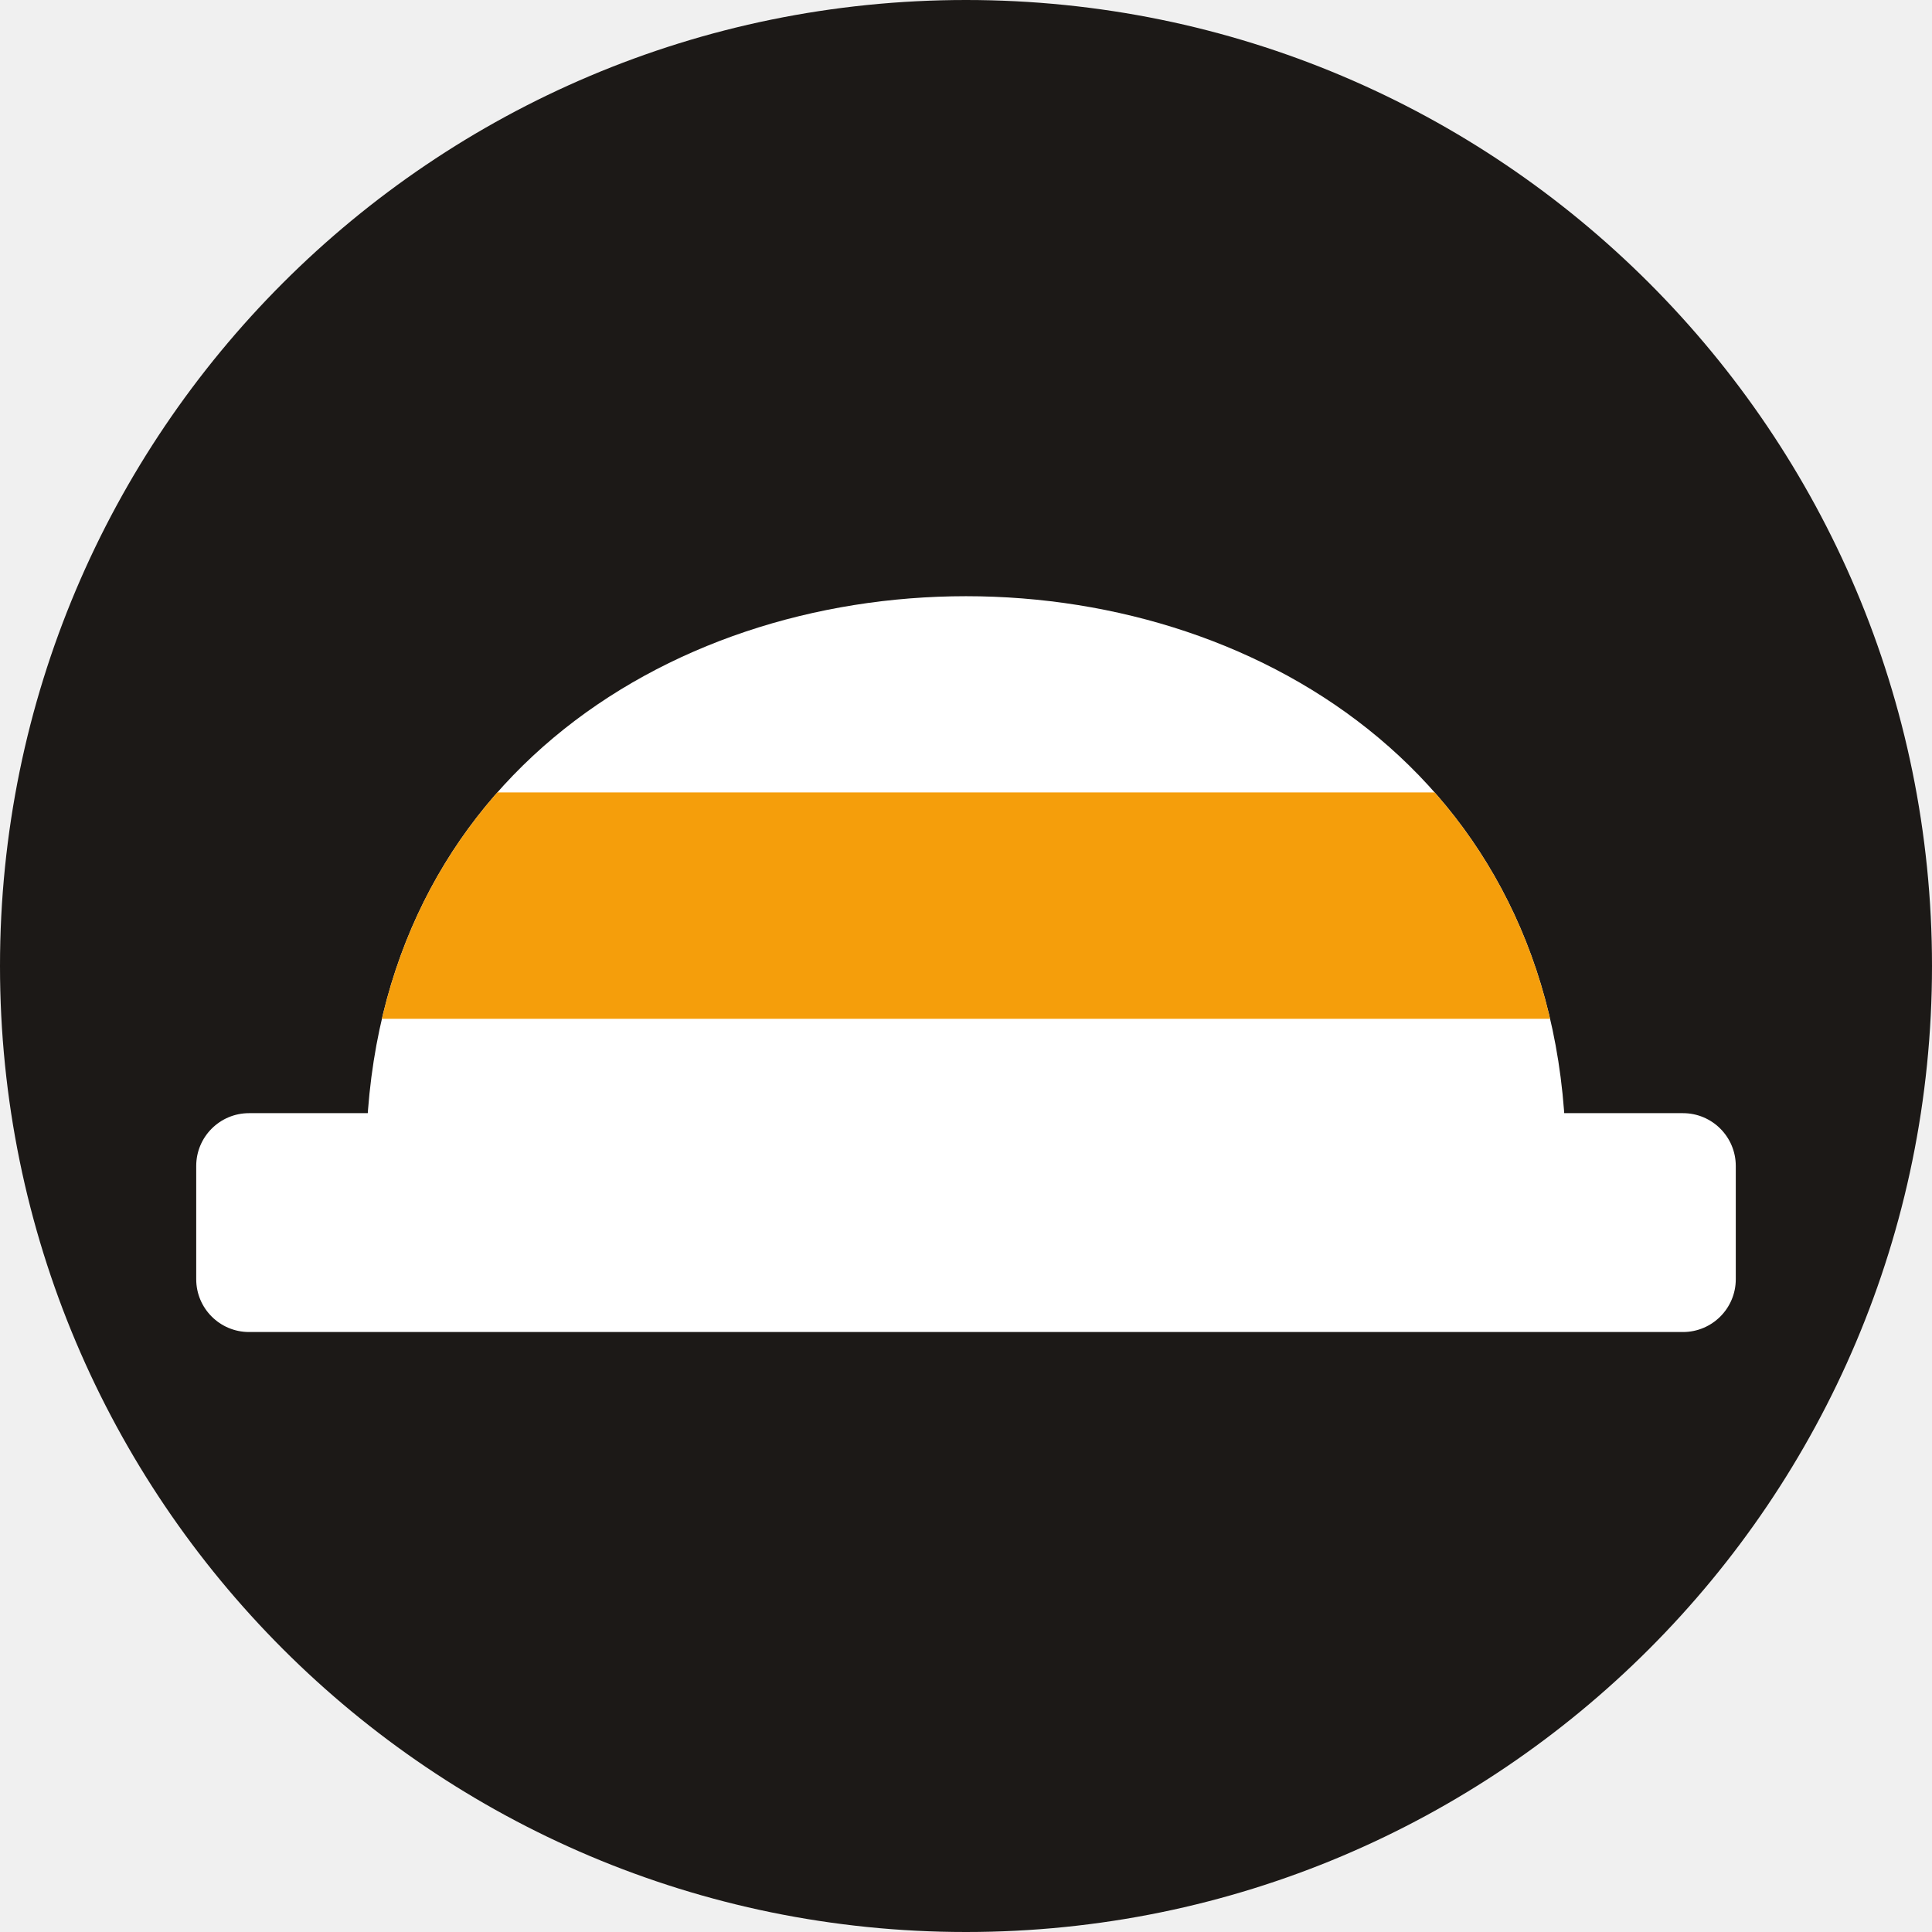
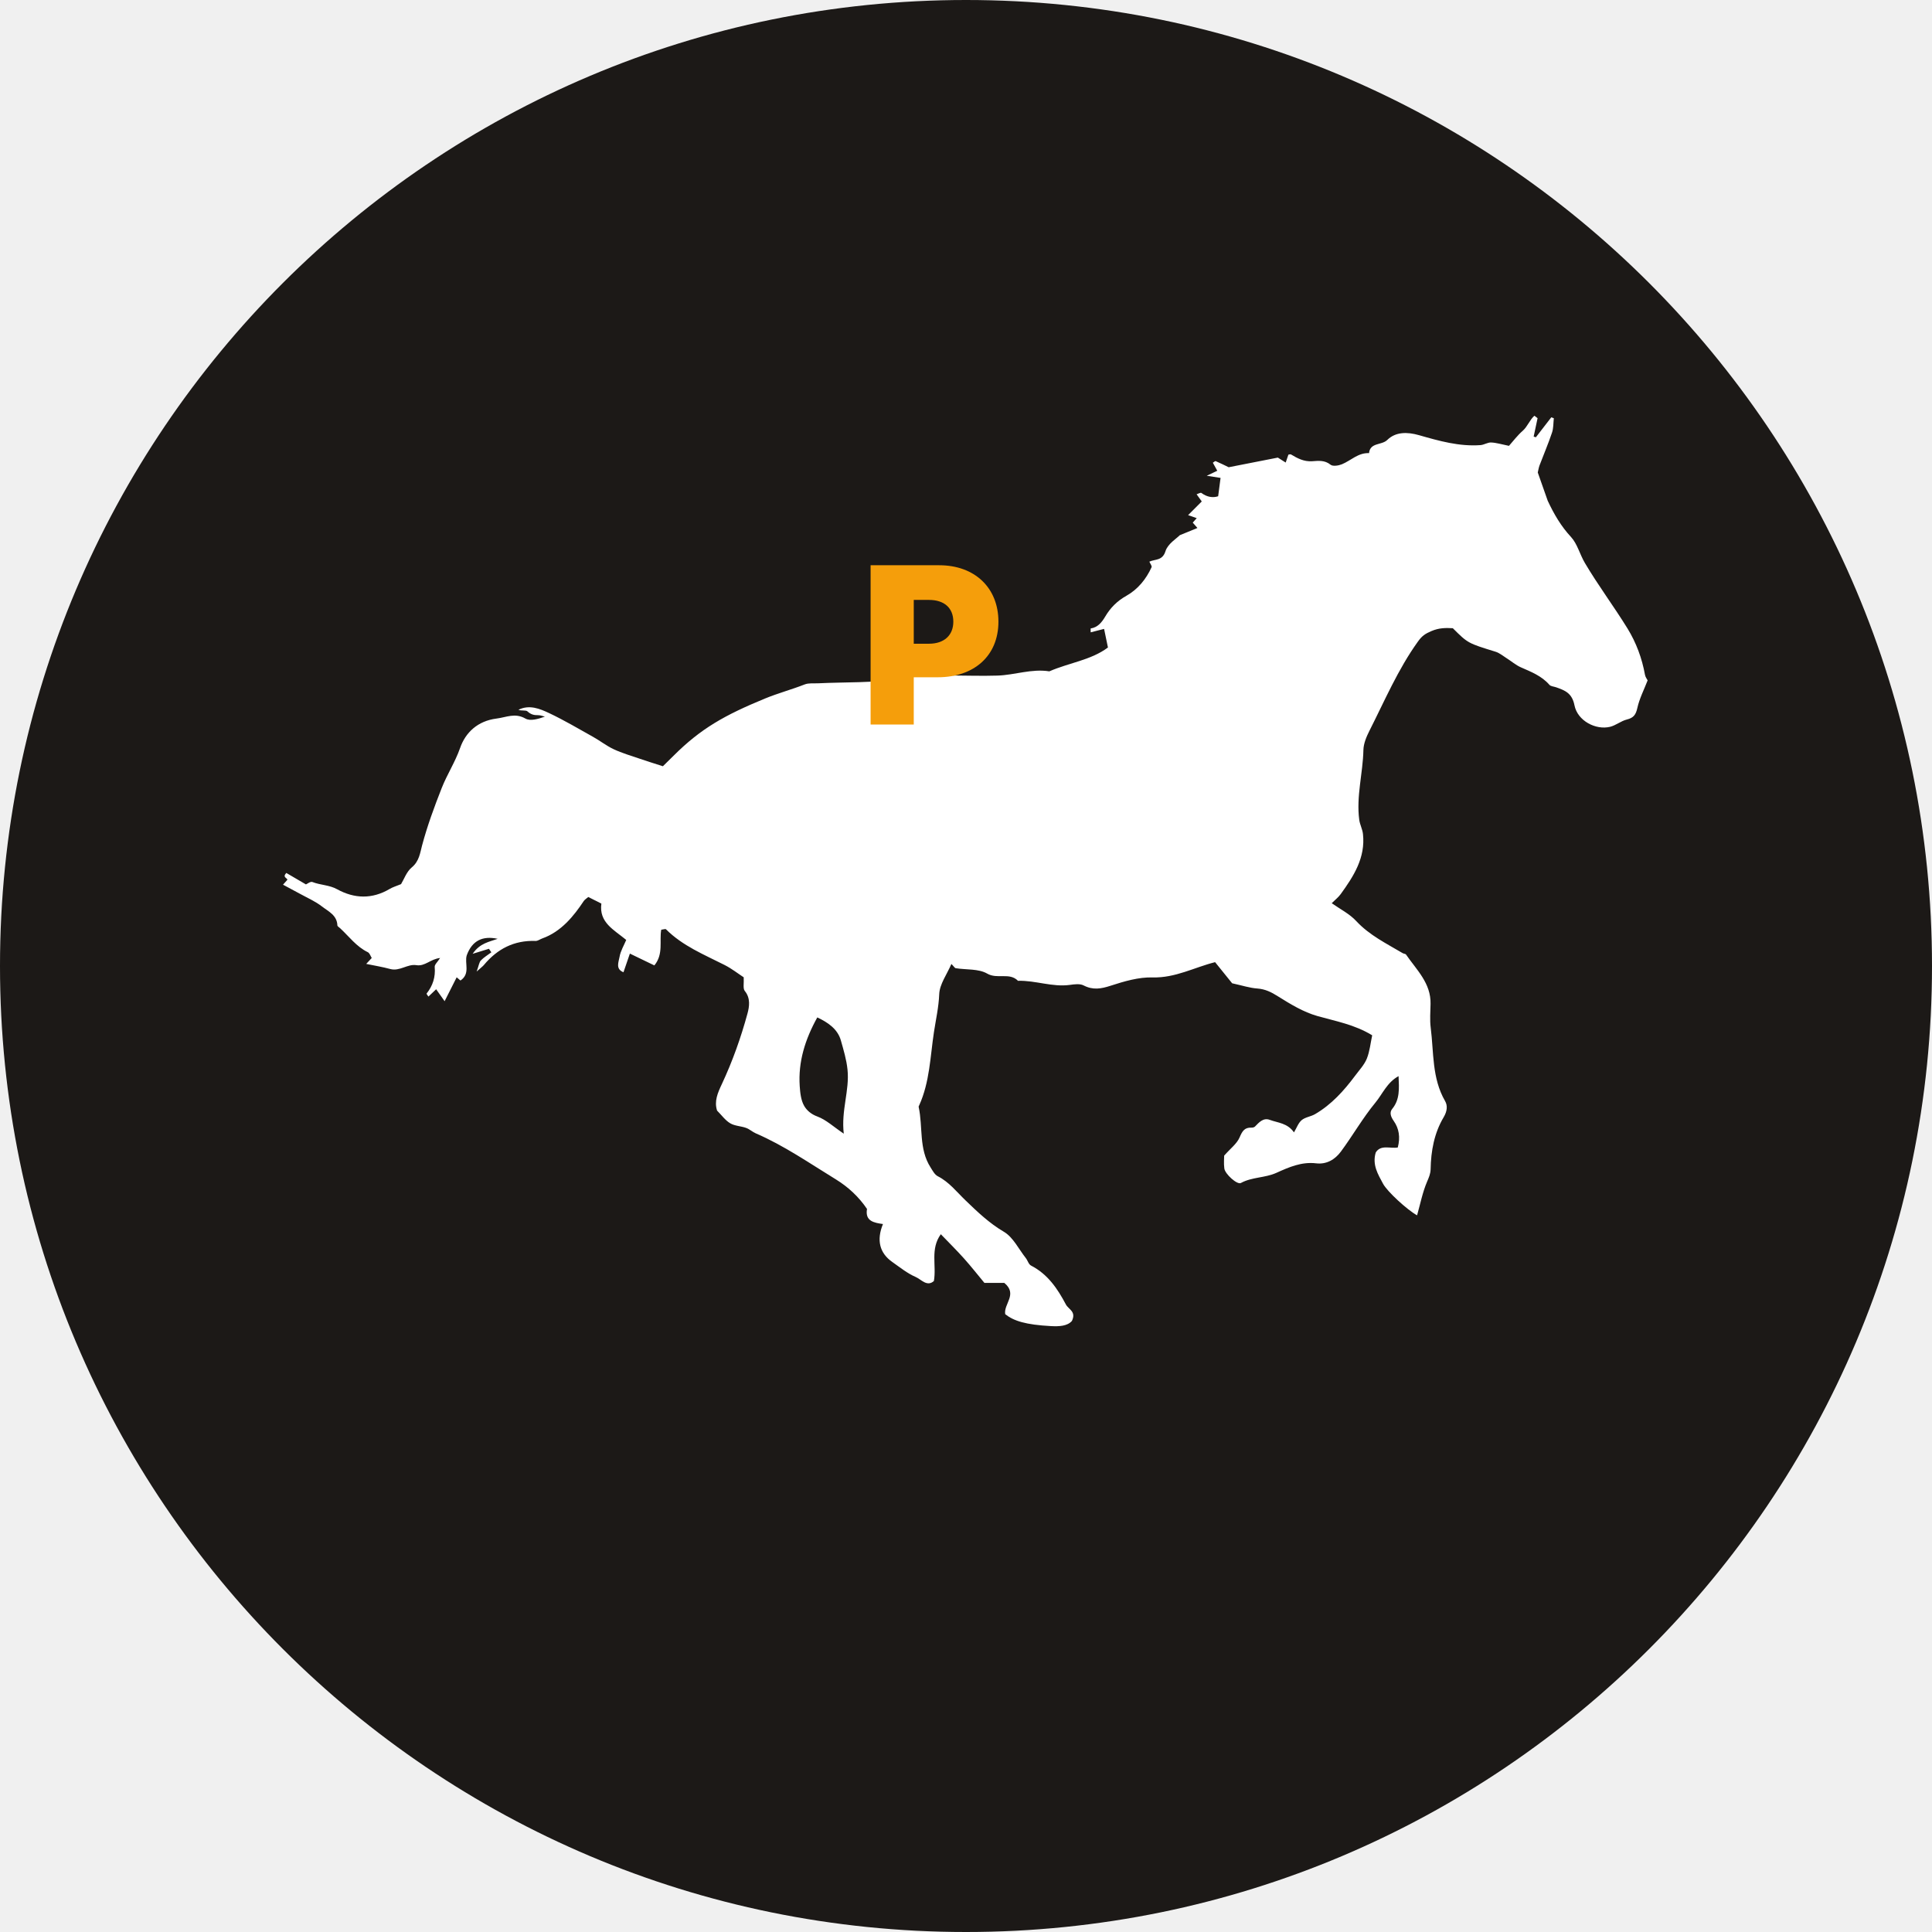
<svg xmlns="http://www.w3.org/2000/svg" viewBox="0 0 512 512" fill="none">
  <circle cx="256" cy="256" r="256" fill="#1c1917" />
-   <defs>
-     <clipPath id="dome-clip">
-       <path d="M 97 308 C 97 108 415 108 415 308 Z" />
-     </clipPath>
-   </defs>
-   <path d="M 97 308 C 97 108 415 108 415 308 Z" fill="white" />
-   <rect x="80" y="210" width="352" height="60" fill="#f59e0b" clip-path="url(#dome-clip)" />
-   <rect x="52" y="295" width="408" height="58" rx="14" fill="white" />
+   <g transform="translate(75,50) scale(1.65)" fill="white">
+     <path d="M196.904,41.306c0.665-0.744,1.361-1.681,2.225-2.435c0.751-0.66,1.111-1.741,1.858-2.401       c0.173,0.129,0.34,0.259,0.513,0.391c-0.208,0.988-0.422,1.97-0.63,2.958c0.117,0.036,0.239,0.074,0.355,0.109       c0.828-1.072,1.65-2.143,2.479-3.209c0.137,0.053,0.269,0.099,0.405,0.152c-0.086,0.78-0.045,1.605-0.299,2.333       c-0.595,1.77-1.331,3.483-1.991,5.228c-0.142,0.368-0.192,0.77-0.289,1.153l1.6,4.544c0.99,2.107,2.112,4.067,3.747,5.825       c0.996,1.072,1.402,2.772,2.215,4.154c2.138,3.621,4.661,6.975,6.854,10.537c1.396,2.27,2.326,4.783,2.804,7.434       c0.07,0.376,0.335,0.714,0.426,0.894c-0.584,1.508-1.32,2.927-1.655,4.441c-0.238,1.081-0.614,1.582-1.681,1.846       c-0.935,0.229-1.752,0.937-2.691,1.17c-2.285,0.561-5.225-0.942-5.723-3.448c-0.386-1.96-1.514-2.392-2.94-2.895       c-0.37-0.132-0.873-0.147-1.092-0.406c-1.244-1.43-2.925-2.074-4.59-2.809c-0.808-0.357-1.503-0.972-2.265-1.449       c-0.59-0.371-1.148-0.854-1.793-1.052c-4.423-1.368-4.423-1.345-6.86-3.775c-1.112-0.063-2.204-0.073-3.442,0.462       c-0.98,0.421-1.504,0.754-2.164,1.686c-3.209,4.466-5.331,9.483-7.789,14.33c-0.482,0.952-0.944,2.049-0.965,3.085       c-0.081,3.747-1.168,7.434-0.67,11.204c0.102,0.774,0.518,1.514,0.599,2.288c0.417,3.801-1.493,6.776-3.58,9.655       c-0.37,0.511-0.889,0.912-1.437,1.455c1.34,0.949,2.863,1.706,3.94,2.874c2.133,2.29,4.854,3.605,7.454,5.149       c0.168,0.102,0.441,0.091,0.538,0.224c1.687,2.457,4.012,4.59,3.94,7.926c-0.02,1.275-0.137,2.57,0.025,3.824       c0.508,3.971,0.178,8.104,2.311,11.786c0.427,0.736,0.336,1.64-0.233,2.595c-1.513,2.539-2.041,5.418-2.092,8.358       c-0.021,0.741-0.284,1.325-0.574,2.001c-0.726,1.711-1.087,3.574-1.6,5.397c-1.544-0.843-4.794-3.804-5.474-5.088       c-0.803-1.509-1.757-3.012-1.168-5.002c0.812-1.33,2.381-0.579,3.544-0.812c0.427-1.646,0.193-3.047-0.649-4.25       c-0.488-0.696-0.722-1.376-0.244-1.95c1.234-1.508,1.107-3.229,1.016-5.256c-1.858,1.011-2.579,2.879-3.722,4.256       c-2.036,2.468-3.636,5.291-5.546,7.87c-0.934,1.26-2.29,2.082-3.971,1.879c-2.336-0.279-4.362,0.614-6.383,1.528       c-1.828,0.828-3.91,0.655-5.708,1.631c-0.589,0.319-2.539-1.438-2.655-2.336c-0.107-0.823-0.025-1.666-0.025-2.062       c1.025-1.162,2.041-1.909,2.473-2.914c0.422-0.985,0.777-1.625,1.904-1.579c0.183,0.005,0.441-0.046,0.559-0.163       c0.67-0.686,1.351-1.482,2.407-1.081c1.29,0.482,2.823,0.497,3.869,2.006c0.437-0.731,0.701-1.519,1.239-1.971       c0.578-0.478,1.462-0.563,2.138-0.954c2.646-1.539,4.646-3.764,6.454-6.19c0.66-0.889,1.463-1.731,1.869-2.732       c0.477-1.193,0.599-2.528,0.862-3.747c-2.843-1.736-5.87-2.26-8.815-3.098c-2.234-0.635-4.326-1.909-6.316-3.158       c-1.076-0.681-2.052-1.168-3.331-1.26c-1.188-0.081-2.347-0.467-4.032-0.838c-0.721-0.889-1.747-2.158-2.737-3.392       c-3.315,0.827-6.372,2.549-10.039,2.452c-2.234-0.065-4.56,0.625-6.733,1.33c-1.554,0.508-2.854,0.727-4.356-0.051       c-0.589-0.299-1.463-0.183-2.184-0.081c-2.834,0.392-5.54-0.741-8.343-0.654c-1.377-1.407-3.307-0.203-4.957-1.163       c-1.384-0.798-3.344-0.589-5.045-0.863c-0.17-0.03-0.3-0.289-0.696-0.681c-0.724,1.686-1.894,3.25-1.955,4.85       c-0.083,2.077-0.541,4.088-0.848,6.089c-0.597,3.94-0.676,8.018-2.361,11.745c-0.041,0.086-0.109,0.192-0.094,0.279       c0.708,3.225-0.005,6.733,1.915,9.719c0.328,0.519,0.655,1.158,1.155,1.412c1.82,0.924,3.031,2.509,4.446,3.869       c1.924,1.854,3.811,3.666,6.18,5.058c1.478,0.873,2.366,2.763,3.504,4.205c0.31,0.391,0.457,1.021,0.853,1.219       c2.676,1.381,4.245,3.691,5.596,6.251c0.417,0.787,1.696,1.117,0.965,2.64c-0.731,0.828-2.021,0.899-3.361,0.828       c-4.052-0.219-5.972-0.817-7.353-1.914c-0.279-1.65,2.057-3.204-0.143-5.022c-0.935,0-1.983,0-3.194,0       c-1.071-1.29-2.138-2.65-3.285-3.931c-1.191-1.33-2.465-2.584-3.72-3.89c-1.731,2.402-0.67,4.997-1.112,7.516       c-1.102,0.98-2.024-0.254-2.907-0.64c-1.356-0.584-2.546-1.554-3.775-2.417c-2.031-1.422-2.567-3.489-1.498-6.094       c-1.409-0.203-2.905-0.441-2.562-2.422c-1.315-1.95-3.031-3.54-4.997-4.748c-4.217-2.58-8.295-5.424-12.865-7.394       c-0.541-0.233-0.998-0.676-1.549-0.873c-0.838-0.305-1.82-0.305-2.554-0.742c-0.794-0.467-1.378-1.3-2.115-2.041       c-0.49-1.508,0.102-2.849,0.769-4.266c1.709-3.656,3.062-7.459,4.118-11.344c0.285-1.052,0.518-2.448-0.437-3.605       c-0.322-0.396-0.119-1.219-0.173-2.194c-0.889-0.578-1.919-1.391-3.067-1.975c-3.293-1.671-6.746-3.062-9.422-5.743       c-0.089-0.082-0.391,0.035-0.759,0.076c-0.323,1.822,0.394,3.904-1.102,5.732c-1.249-0.599-2.549-1.229-3.933-1.898       c-0.322,0.934-0.67,1.955-1.028,2.995c-1.325-0.518-0.769-1.655-0.629-2.482c0.16-0.939,0.701-1.823,1.071-2.707       c-2.003-1.655-4.4-2.803-3.994-5.84c-0.703-0.355-1.399-0.703-2.1-1.056c-0.282,0.243-0.569,0.408-0.734,0.654       c-1.577,2.377-3.608,4.921-6.652,5.998c-0.368,0.132-0.736,0.426-1.097,0.406c-3.43-0.122-6.129,1.274-8.288,3.869       c-0.183,0.219-0.426,0.391-1.16,1.046c0.363-0.995,0.406-1.503,0.681-1.787c0.49-0.508,1.114-0.874,1.681-1.3       c-0.129-0.188-0.254-0.381-0.386-0.569c-0.744,0.229-1.485,0.457-2.62,0.808c1.175-1.731,2.678-1.92,4.019-2.407       c-2.392-0.522-4.108,0.265-4.971,2.666c-0.374,1.274,0.629,2.925-1.003,4.032c-0.208-0.178-0.427-0.366-0.609-0.519       c-0.597,1.193-1.211,2.397-1.938,3.839c-0.495-0.695-0.917-1.3-1.358-1.919c-0.368,0.355-0.805,0.771-1.241,1.178       c-0.104-0.167-0.335-0.437-0.292-0.487c0.998-1.26,1.444-2.646,1.3-4.275c-0.036-0.376,0.467-0.803,0.868-1.438       c-1.554,0.168-2.422,1.377-3.806,1.153c-1.425-0.233-2.679,1.03-4.197,0.619c-1.241-0.335-2.521-0.548-3.864-0.822       c0.345-0.376,0.556-0.6,0.886-0.95c-0.198-0.31-0.33-0.787-0.63-0.929c-1.84-0.894-3.016-2.529-4.456-3.859       c-0.158-0.147-0.427-0.295-0.432-0.452c-0.063-1.646-1.468-2.25-2.486-3.042c-1.082-0.838-2.381-1.394-3.595-2.066       c-0.868-0.462-1.742-0.929-2.651-1.424c0.317-0.358,0.521-0.582,0.708-0.794c-0.074-0.328-0.838-0.386-0.178-1.092       c0.982,0.571,2.001,1.17,3.151,1.841c0.208-0.084,0.729-0.506,1.036-0.386c1.292,0.51,2.709,0.464,3.981,1.166       c2.768,1.523,5.621,1.612,8.43-0.051c0.5-0.297,1.082-0.465,1.83-0.772c0.468-0.764,0.884-2.006,1.742-2.707       c1.175-0.97,1.325-2.341,1.632-3.496c0.843-3.161,1.955-6.183,3.151-9.219c0.868-2.204,2.163-4.174,2.956-6.436       c0.861-2.481,2.811-4.354,5.86-4.738c1.574-0.198,2.958-0.952,4.621-0.005c0.787,0.457,2.044,0.084,3.141-0.302       c-0.368-0.084-0.744-0.244-1.112-0.234c-0.66,0.015-1.16-0.125-1.686-0.609c-0.27-0.249-0.96-0.045-1.45-0.259       c1.762-0.868,3.433-0.172,4.961,0.551c2.407,1.14,4.705,2.501,7.031,3.801c1.127,0.629,2.158,1.453,3.321,1.991       c1.333,0.619,2.757,1.036,4.156,1.513c1.112,0.386,2.234,0.729,3.732,1.213c0.396-0.386,1.056-1.03,1.706-1.681       c4.387-4.377,8.191-6.515,14.678-9.188c2.107-0.868,4.286-1.445,6.391-2.272c0.645-0.249,1.437-0.145,2.158-0.18       c4.375-0.218,8.815-0.023,13.104-0.744c5.253-0.884,10.468-0.328,15.69-0.495c2.804-0.089,5.505-1.138,8.339-0.681       c3.147-1.379,6.702-1.795,9.414-3.832c-0.233-1.109-0.427-2.049-0.619-2.986c-0.66,0.173-1.371,0.353-2.153,0.551       c0-0.337-0.021-0.619,0.005-0.624c1.143-0.165,1.798-1.014,2.311-1.877c0.854-1.455,1.94-2.536,3.428-3.374       c1.833-1.036,3.153-2.653,4.032-4.575c0.096-0.203-0.219-0.589-0.351-0.901c0.924-0.432,2.103-0.114,2.59-1.688       c0.365-1.176,1.777-2.023,2.295-2.56c1.27-0.521,1.996-0.814,2.834-1.16c-0.366-0.421-0.559-0.64-0.752-0.863       c0.193-0.213,0.392-0.437,0.64-0.716c-0.396-0.142-0.767-0.267-1.386-0.485c0.746-0.754,1.427-1.435,2.193-2.199       c-0.319-0.442-0.554-0.765-0.827-1.15c0.254-0.076,0.635-0.314,0.771-0.213c0.894,0.667,1.838,0.812,2.691,0.53       c0.137-1.028,0.254-1.965,0.386-2.948c-0.752-0.114-1.336-0.208-2.219-0.343c0.705-0.337,1.127-0.536,1.69-0.805       c-0.254-0.455-0.487-0.874-0.711-1.29c0.132-0.074,0.355-0.297,0.468-0.252c0.807,0.348,1.599,0.749,2.076,0.978       c2.728-0.535,5.256-1.028,7.896-1.549c0.279,0.173,0.69,0.432,1.26,0.795c0.192-0.551,0.314-0.909,0.437-1.272       c0.122-0.01,0.314-0.089,0.416-0.028c1.046,0.63,2.082,1.176,3.393,1.089c0.995-0.068,2.016-0.208,2.965,0.562       c0.361,0.289,1.27,0.149,1.818-0.074c1.452-0.599,2.62-1.876,4.357-1.788c0.178-1.749,2.021-1.229,2.935-2.123       c1.33-1.305,3.179-1.31,5.108-0.759c3.204,0.919,6.454,1.841,9.861,1.592c0.579-0.043,1.152-0.449,1.717-0.421       C194.882,40.801,195.726,41.065,196.904,41.306z M85.813,133.108c-1.95,3.509-3.087,7.114-2.823,11.034       c0.073,1.082,0.198,2.275,0.718,3.179c0.399,0.696,1.102,1.331,2.105,1.696c1.409,0.519,2.59,1.641,4.253,2.763       c-0.442-3.773,0.952-6.941,0.599-10.299c-0.167-1.624-0.635-3.147-1.062-4.666C89.083,134.962,87.514,133.905,85.813,133.108z" />
+   </g>
+   <text x="228" y="192" font-family="Inter, 'Helvetica Neue', Arial, sans-serif" font-size="58" font-weight="900" fill="#f59e0b">P</text>
</svg>
